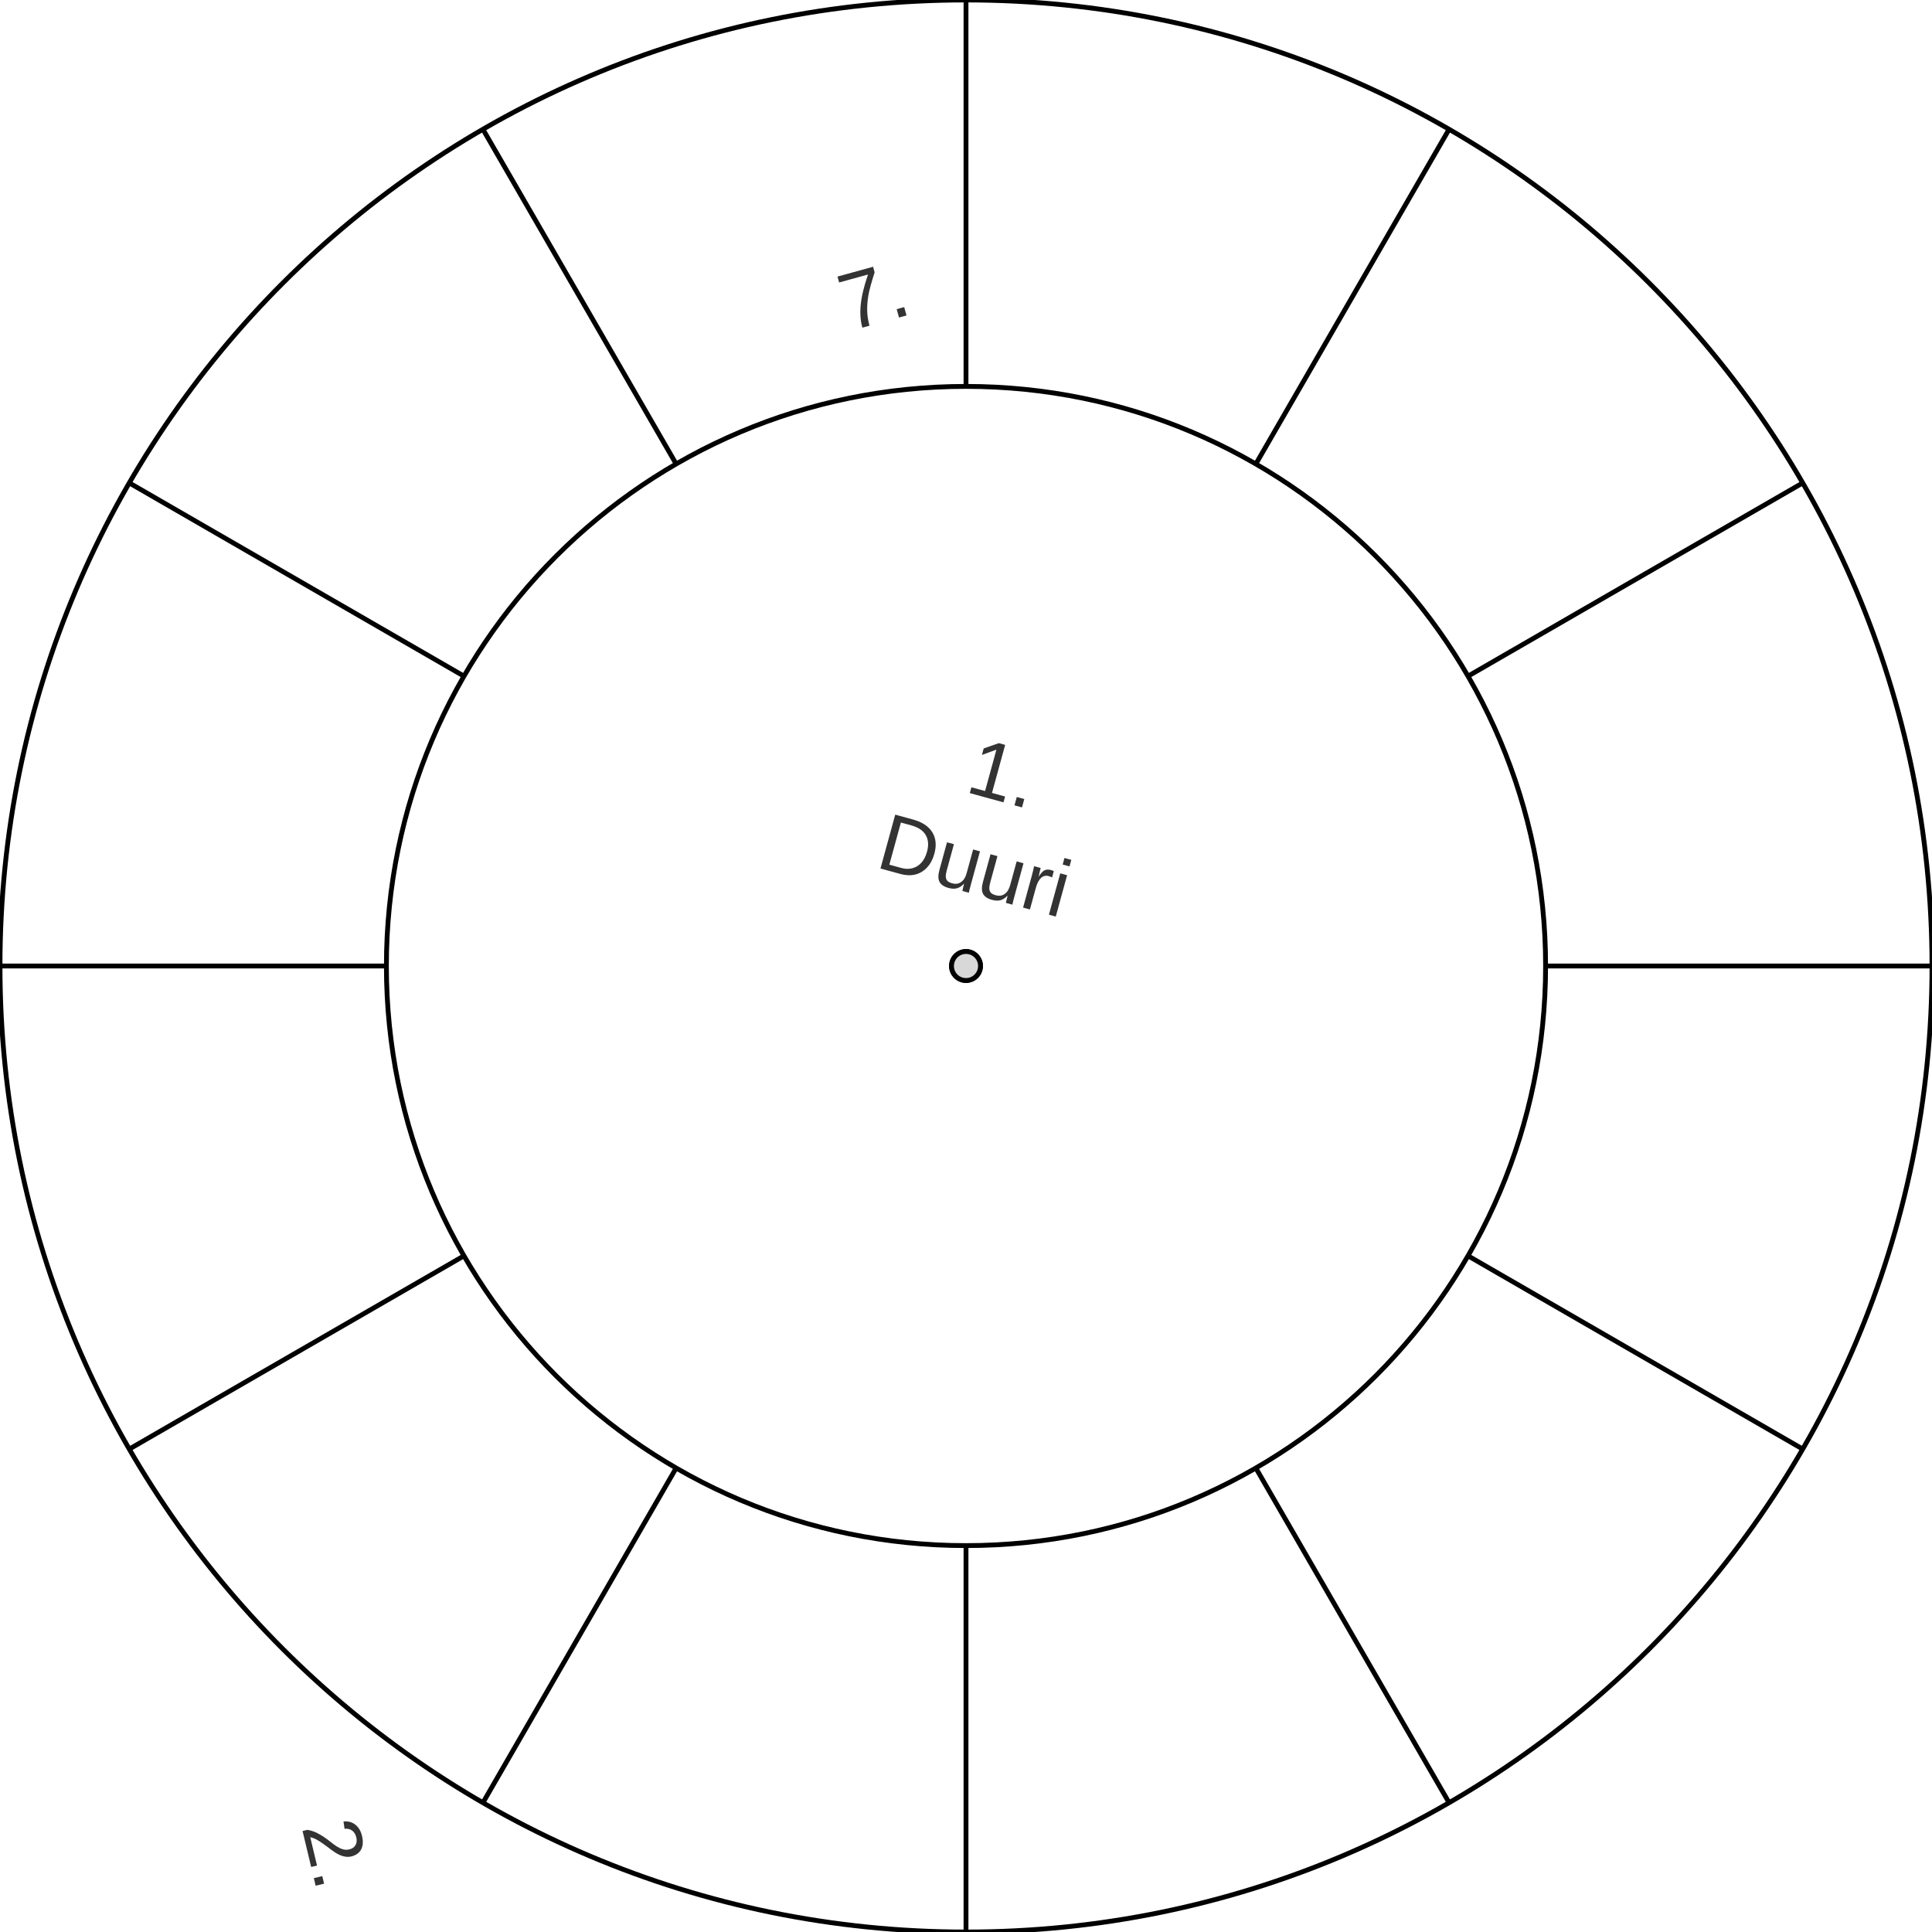
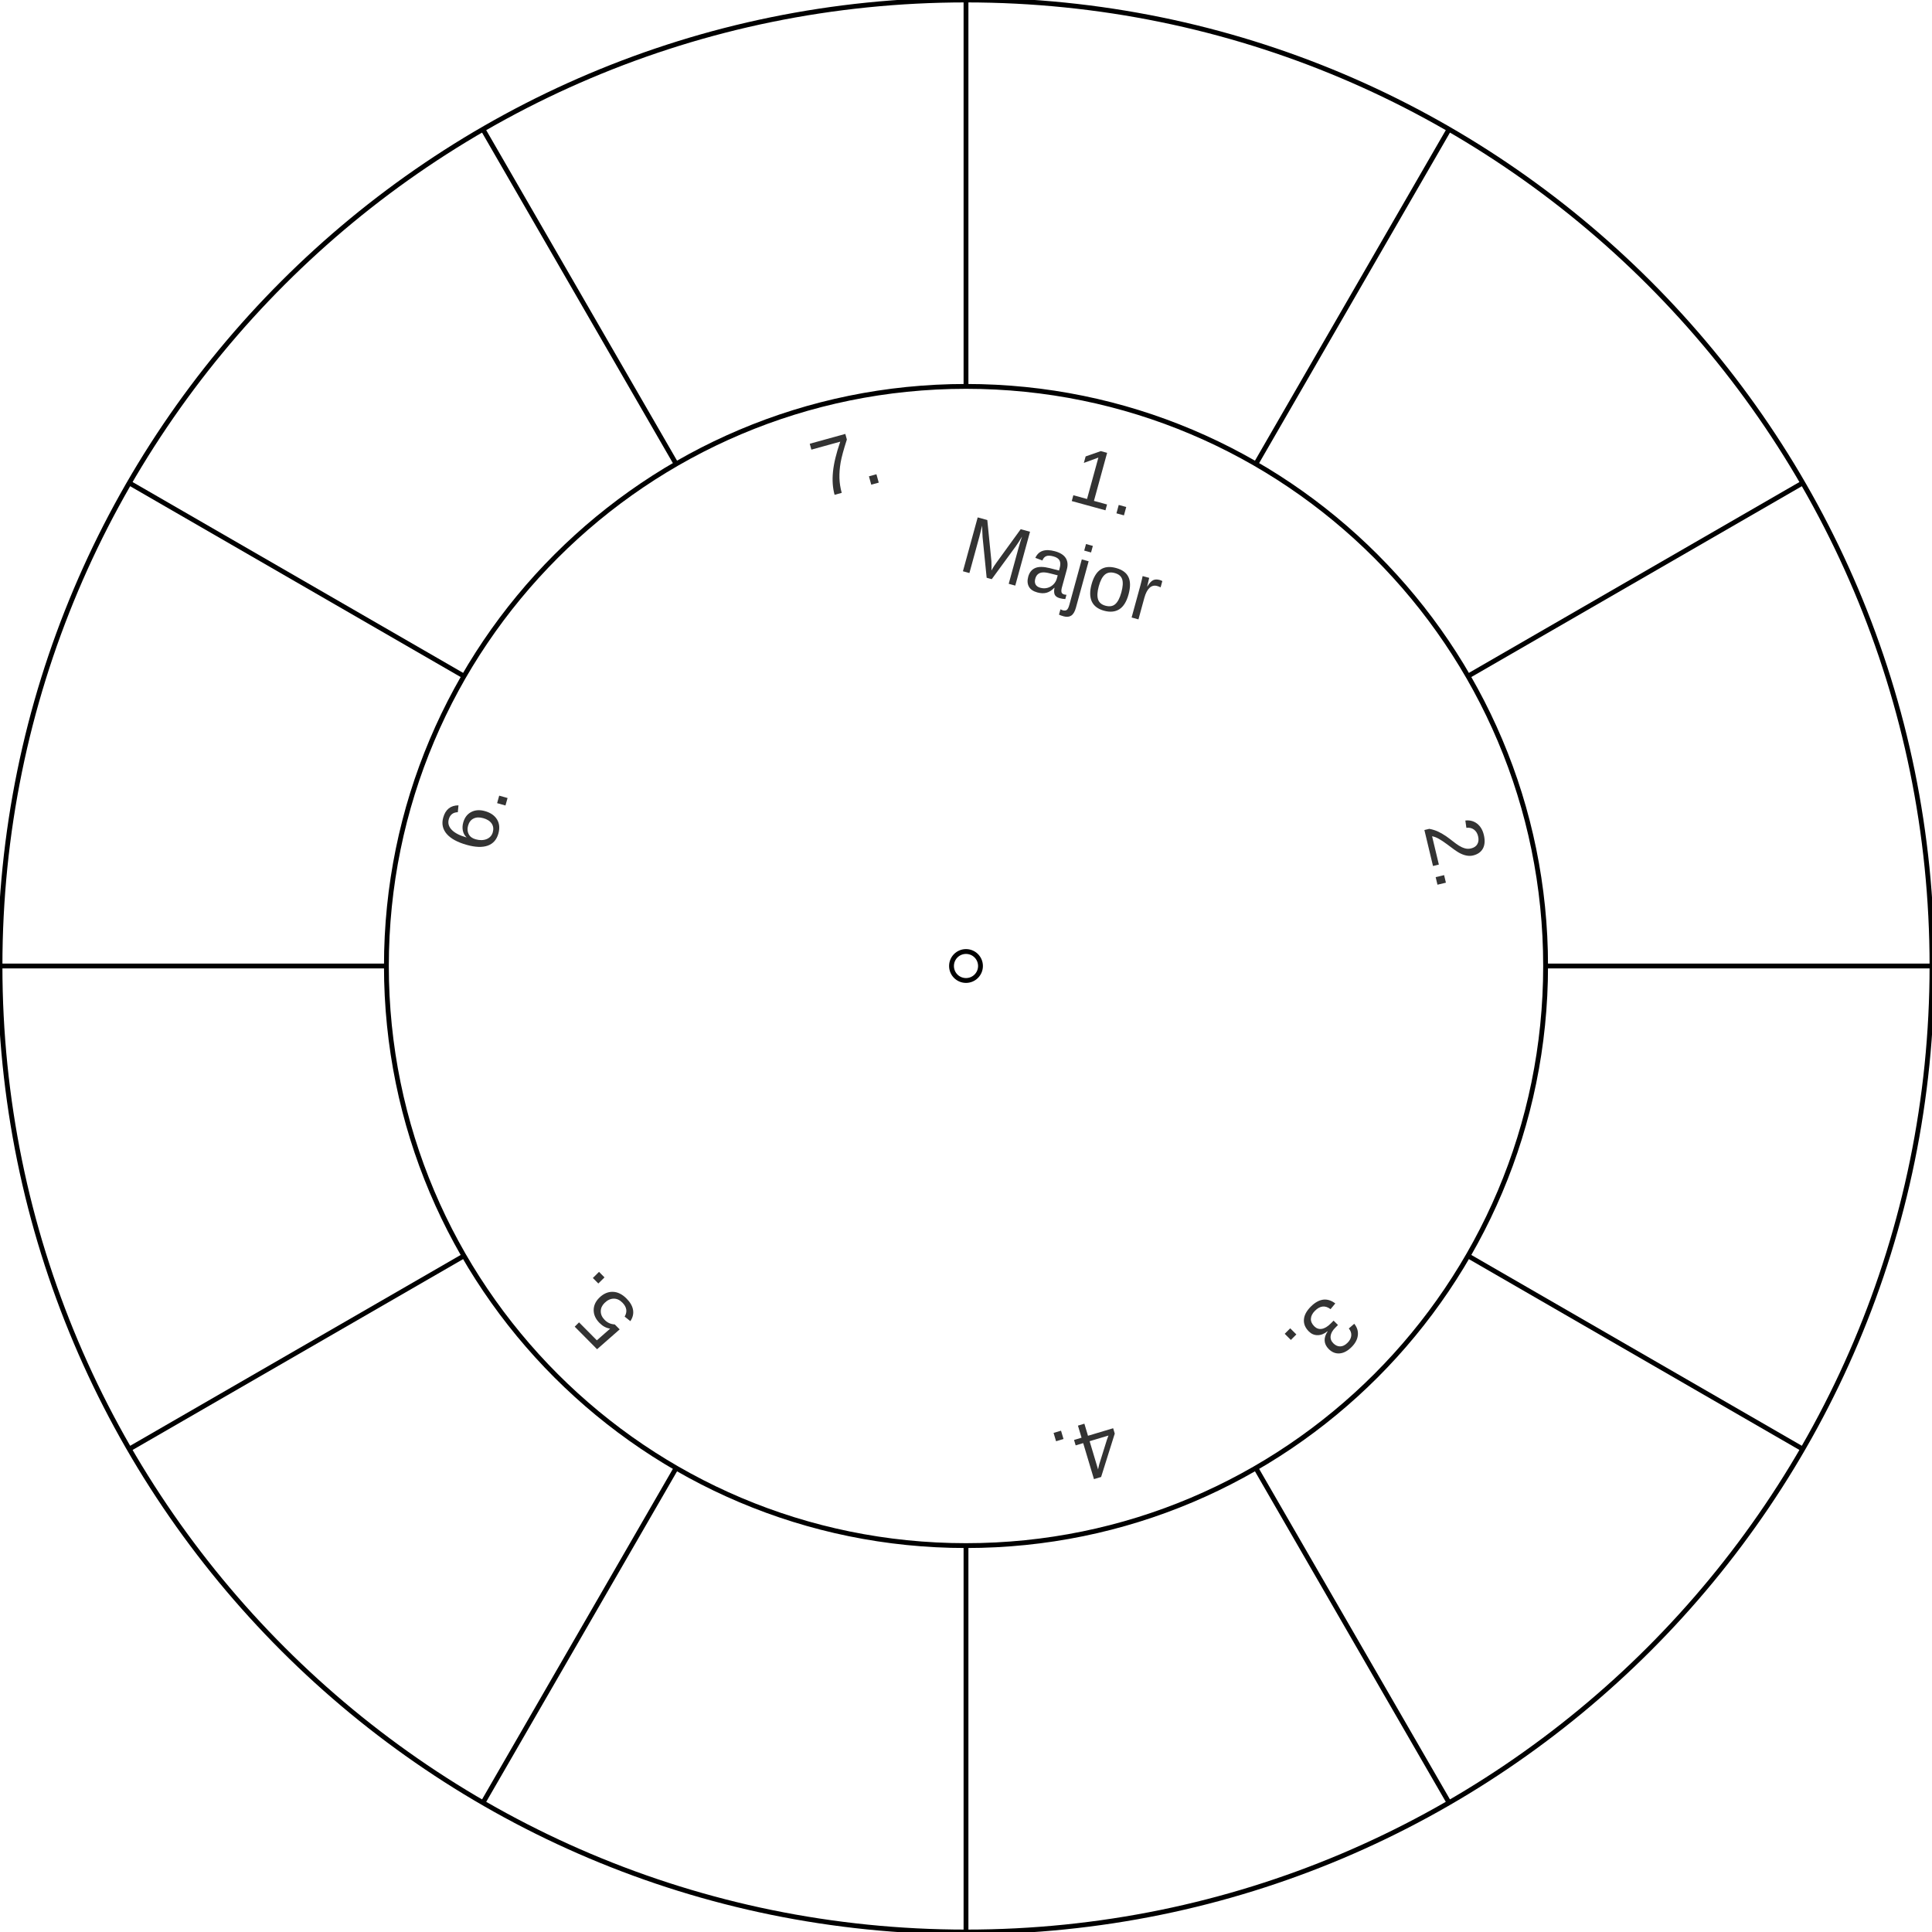
- <svg xmlns="http://www.w3.org/2000/svg" viewBox="0 0 400 400">
-   <defs />
-   <ellipse style="stroke: rgb(0, 0, 0); fill: none;" cx="200" cy="200" rx="200" ry="200" />
-   <ellipse style="stroke: rgb(0, 0, 0); fill: none;" cx="200" cy="200" rx="120" ry="120" />
-   <ellipse style="stroke: rgb(0, 0, 0); fill: none;" cx="200" cy="200" rx="3" ry="3" />
-   <path style="fill: rgb(216, 216, 216); stroke: rgb(0, 0, 0);" d="M 200 0 L 200 80" />
-   <path style="fill: rgb(216, 216, 216); stroke: rgb(0, 0, 0);" d="M 300 26.795 L 260 96.077 " />
-   <path style="fill: rgb(216, 216, 216); stroke: rgb(0, 0, 0);" d="M 373.205 100 L 303.923 140" />
-   <path style="fill: rgb(216, 216, 216); stroke: rgb(0, 0, 0);" d="M 320 200 L 400 200" />
-   <path style="fill: rgb(216, 216, 216); stroke: rgb(0, 0, 0);" d="M 303.923 260 L 373.205 300" />
-   <path style="fill: rgb(216, 216, 216); stroke: rgb(0, 0, 0);" d="M 260 303.923 L 300 373.205" />
-   <path style="fill: rgb(216, 216, 216); stroke: rgb(0, 0, 0);" d="M 200 320 L 200 400" />
-   <path style="fill: rgb(216, 216, 216); stroke: rgb(0, 0, 0);" d="M 140 303.923 L 100 373.205 " />
-   <path style="fill: rgb(216, 216, 216); stroke: rgb(0, 0, 0);" d="M 96.077 260 L 26.795 300" />
-   <path style="fill: rgb(216, 216, 216); stroke: rgb(0, 0, 0);" d="M 0 200 L 80 200" />
-   <path style="fill: rgb(216, 216, 216); stroke: rgb(0, 0, 0);" d="M 26.795 100 L 96.077 140" />
-   <path style="fill: rgb(216, 216, 216); stroke: rgb(0, 0, 0);" d="M 100 26.795 L 140 96.077" />
-   <text style="white-space: pre; fill: rgb(51, 51, 51); font-family: Arial, sans-serif; font-size: 16.8px; transform-origin: 243.215px 41.994px;" x="232.015" y="48.696" transform="matrix(0.964422, 0.264369, -0.264369, 0.964422, -29.92129, 71.15064)">Duuri</text>
-   <text style="white-space: pre; fill: rgb(51, 51, 51); font-family: Arial, sans-serif; font-size: 16.8px; transform-box: fill-box; transform-origin: 79.921% 44.583%;" x="232.015" y="48.696" transform="matrix(0.964422, 0.264369, -0.264369, 0.964422, -11.33608, 55.5631)">1.</text>
-   <text style="white-space: pre; fill: rgb(51, 51, 51); font-family: Arial, sans-serif; font-size: 16.8px; transform-origin: 247.882px 41.994px;" x="232.015" y="48.696" transform="matrix(0.747127, 0.664681, -0.664681, 0.747127, 27.63249, 92.73337)"> </text>
-   <text style="white-space: pre; fill: rgb(51, 51, 51); font-family: Arial, sans-serif; font-size: 16.8px; transform-origin: 247.882px 41.994px;" x="232.015" y="48.696" transform="matrix(0.232714, 0.972545, -0.972545, 0.232714, 55.80994, 141.2945)">2.</text>
-   <text style="white-space: pre; fill: rgb(51, 51, 51); font-family: Arial, sans-serif; font-size: 16.8px; transform-origin: 247.882px 41.994px;" x="232.015" y="48.696" transform="matrix(-0.258539, 0.966001, -0.966001, -0.258539, 45.61811, 192.2536)"> </text>
-   <text style="white-space: pre; fill: rgb(51, 51, 51); font-family: Arial, sans-serif; font-size: 16.8px; transform-box: fill-box; transform-origin: 48.364% 83.8%;" x="232.015" y="48.696" transform="matrix(-0.70654, 0.707673, -0.707673, -0.70654, 30.90002, 219.1378)">3.</text>
-   <text style="white-space: pre; fill: rgb(51, 51, 51); font-family: Arial, sans-serif; font-size: 16.8px; transform-origin: 241.617px 49.282px;" x="232.015" y="48.696" transform="matrix(-0.957971, 0.286865, -0.286865, -0.957971, -21.25822, 246.116)">4.</text>
-   <text style="white-space: pre; fill: rgb(51, 51, 51); font-family: Arial, sans-serif; font-size: 16.8px; transform-origin: 241.617px 49.282px;" x="232.015" y="48.696" transform="matrix(-0.960102, -0.279652, 0.279652, -0.960102, -68.02068, 240.121)"> </text>
-   <text style="white-space: pre; fill: rgb(51, 51, 51); font-family: Arial, sans-serif; font-size: 16.8px; transform-origin: 241.617px 49.282px;" x="232.015" y="48.696" transform="matrix(-0.703898, -0.710301, 0.710301, -0.703898, -114.1838, 215.5408)">5.</text>
-   <text style="white-space: pre; fill: rgb(51, 51, 51); font-family: Arial, sans-serif; font-size: 16.8px; transform-origin: 241.617px 49.282px;" x="232.015" y="48.696" transform="matrix(-0.23003, -0.973184, 0.973184, -0.23003, -132.1693, 170.5767)"> </text>
-   <text style="white-space: pre; fill: rgb(51, 51, 51); font-family: Arial, sans-serif; font-size: 16.8px; transform-origin: 241.617px 49.282px;" x="232.015" y="48.696" transform="matrix(0.269891, -0.962891, 0.962891, 0.269891, -135.7666, 122.6152)">6.</text>
-   <text style="white-space: pre; fill: rgb(51, 51, 51); font-family: Arial, sans-serif; font-size: 16.8px; transform-origin: 241.617px 49.282px;" x="232.015" y="48.696" transform="matrix(0.678925, -0.734208, 0.734208, 0.678925, -102.7929, 80.64876)"> </text>
-   <text style="white-space: pre; fill: rgb(51, 51, 51); font-family: Arial, sans-serif; font-size: 16.8px; transform-box: fill-box; transform-origin: 50% 50%;" x="125.899" y="46.297" transform="matrix(0.963864, -0.266394, 0.266394, 0.963864, 41.96637, 57.55393)">7.</text>
-   <ellipse style="fill: rgb(216, 216, 216); stroke: rgb(0, 0, 0);" cx="200" cy="200" rx="3" ry="3" />
+ <svg xmlns="http://www.w3.org/2000/svg" viewBox="0 0 400 400" version="1.1" id="svg62">
+   <defs id="defs2" />
+   <ellipse style="stroke: rgb(0, 0, 0); fill: none;" cx="200" cy="200" rx="200" ry="200" id="ellipse4" />
+   <ellipse style="stroke: rgb(0, 0, 0); fill: none;" cx="200" cy="200" rx="120" ry="120" id="ellipse6" />
+   <ellipse style="stroke: rgb(0, 0, 0); fill: none;" cx="200" cy="200" rx="3" ry="3" id="ellipse8" />
+   <path style="fill: rgb(216, 216, 216); stroke: rgb(0, 0, 0);" d="M 200 0 L 200 80" id="path10" />
+   <path style="fill: rgb(216, 216, 216); stroke: rgb(0, 0, 0);" d="M 300 26.795 L 260 96.077 " id="path12" />
+   <path style="fill: rgb(216, 216, 216); stroke: rgb(0, 0, 0);" d="M 373.205 100 L 303.923 140" id="path14" />
+   <path style="fill: rgb(216, 216, 216); stroke: rgb(0, 0, 0);" d="M 320 200 L 400 200" id="path16" />
+   <path style="fill: rgb(216, 216, 216); stroke: rgb(0, 0, 0);" d="M 303.923 260 L 373.205 300" id="path18" />
+   <path style="fill: rgb(216, 216, 216); stroke: rgb(0, 0, 0);" d="M 260 303.923 L 300 373.205" id="path20" />
+   <path style="fill: rgb(216, 216, 216); stroke: rgb(0, 0, 0);" d="M 200 320 L 200 400" id="path22" />
+   <path style="fill: rgb(216, 216, 216); stroke: rgb(0, 0, 0);" d="M 140 303.923 L 100 373.205 " id="path24" />
+   <path style="fill: rgb(216, 216, 216); stroke: rgb(0, 0, 0);" d="M 96.077 260 L 26.795 300" id="path26" />
+   <path style="fill: rgb(216, 216, 216); stroke: rgb(0, 0, 0);" d="M 0 200 L 80 200" id="path28" />
+   <path style="fill: rgb(216, 216, 216); stroke: rgb(0, 0, 0);" d="M 26.795 100 L 96.077 140" id="path30" />
+   <path style="fill: rgb(216, 216, 216); stroke: rgb(0, 0, 0);" d="M 100 26.795 L 140 96.077" id="path32" />
+   <text style="font-size:16.8px;font-family:Arial, sans-serif;white-space:pre;fill:#333333" x="222.164" y="61.362" transform="rotate(15.32946)" id="text34">Major</text>
+   <text style="font-size:16.8px;font-family:Arial, sans-serif;white-space:pre;fill:#333333" x="240.145" y="41.389" transform="rotate(15.32946)" id="text36">1.</text>
+   <text style="white-space: pre; fill: rgb(51, 51, 51); font-family: Arial, sans-serif; font-size: 16.8px; transform-origin: 247.882px 41.994px;" x="232.015" y="48.696" transform="matrix(0.747127, 0.664681, -0.664681, 0.747127, 27.63249, 92.73337)" id="text38" />
+   <text style="font-size:16.8px;font-family:Arial, sans-serif;white-space:pre;fill:#333333" x="234.916" y="-246.815" transform="rotate(76.54309)" id="text40">2.</text>
+   <text style="white-space: pre; fill: rgb(51, 51, 51); font-family: Arial, sans-serif; font-size: 16.8px; transform-origin: 247.882px 41.994px;" x="232.015" y="48.696" transform="matrix(-0.258539, 0.966001, -0.966001, -0.258539, 45.61811, 192.2536)" id="text42" />
+   <text style="font-size:16.8px;font-family:Arial, sans-serif;white-space:pre;fill:#333333" x="-4.992" y="-383.344" transform="rotate(134.9541)" id="text44">3.</text>
+   <text style="font-size:16.8px;font-family:Arial, sans-serif;white-space:pre;fill:#333333" x="-136.344" y="-346.778" transform="rotate(163.3296)" id="text46">4.</text>
+   <text style="white-space: pre; fill: rgb(51, 51, 51); font-family: Arial, sans-serif; font-size: 16.8px; transform-origin: 241.617px 49.282px;" x="232.015" y="48.696" transform="matrix(-0.960102, -0.279652, 0.279652, -0.960102, -68.02068, 240.121)" id="text48" />
+   <text style="font-size:16.8px;font-family:Arial, sans-serif;white-space:pre;fill:#333333" x="-286.824" y="-97.261" transform="rotate(-134.7406)" id="text50">5.</text>
+   <text style="white-space: pre; fill: rgb(51, 51, 51); font-family: Arial, sans-serif; font-size: 16.8px; transform-origin: 241.617px 49.282px;" x="232.015" y="48.696" transform="matrix(-0.23003, -0.973184, 0.973184, -0.23003, -132.1693, 170.5767)" id="text52" />
+   <text style="font-size:16.8px;font-family:Arial, sans-serif;white-space:pre;fill:#333333" x="-143.209" y="145.78" transform="rotate(-74.34222)" id="text54">6.</text>
+   <text style="white-space: pre; fill: rgb(51, 51, 51); font-family: Arial, sans-serif; font-size: 16.8px; transform-origin: 241.617px 49.282px;" x="232.015" y="48.696" transform="matrix(0.678925, -0.734208, 0.734208, 0.678925, -102.7929, 80.64876)" id="text56" />
+   <text style="font-size:16.8px;font-family:Arial, sans-serif;white-space:pre;fill:#333333" x="136.256" y="144.777" transform="rotate(-15.4498)" id="text58">7.</text>
</svg>
